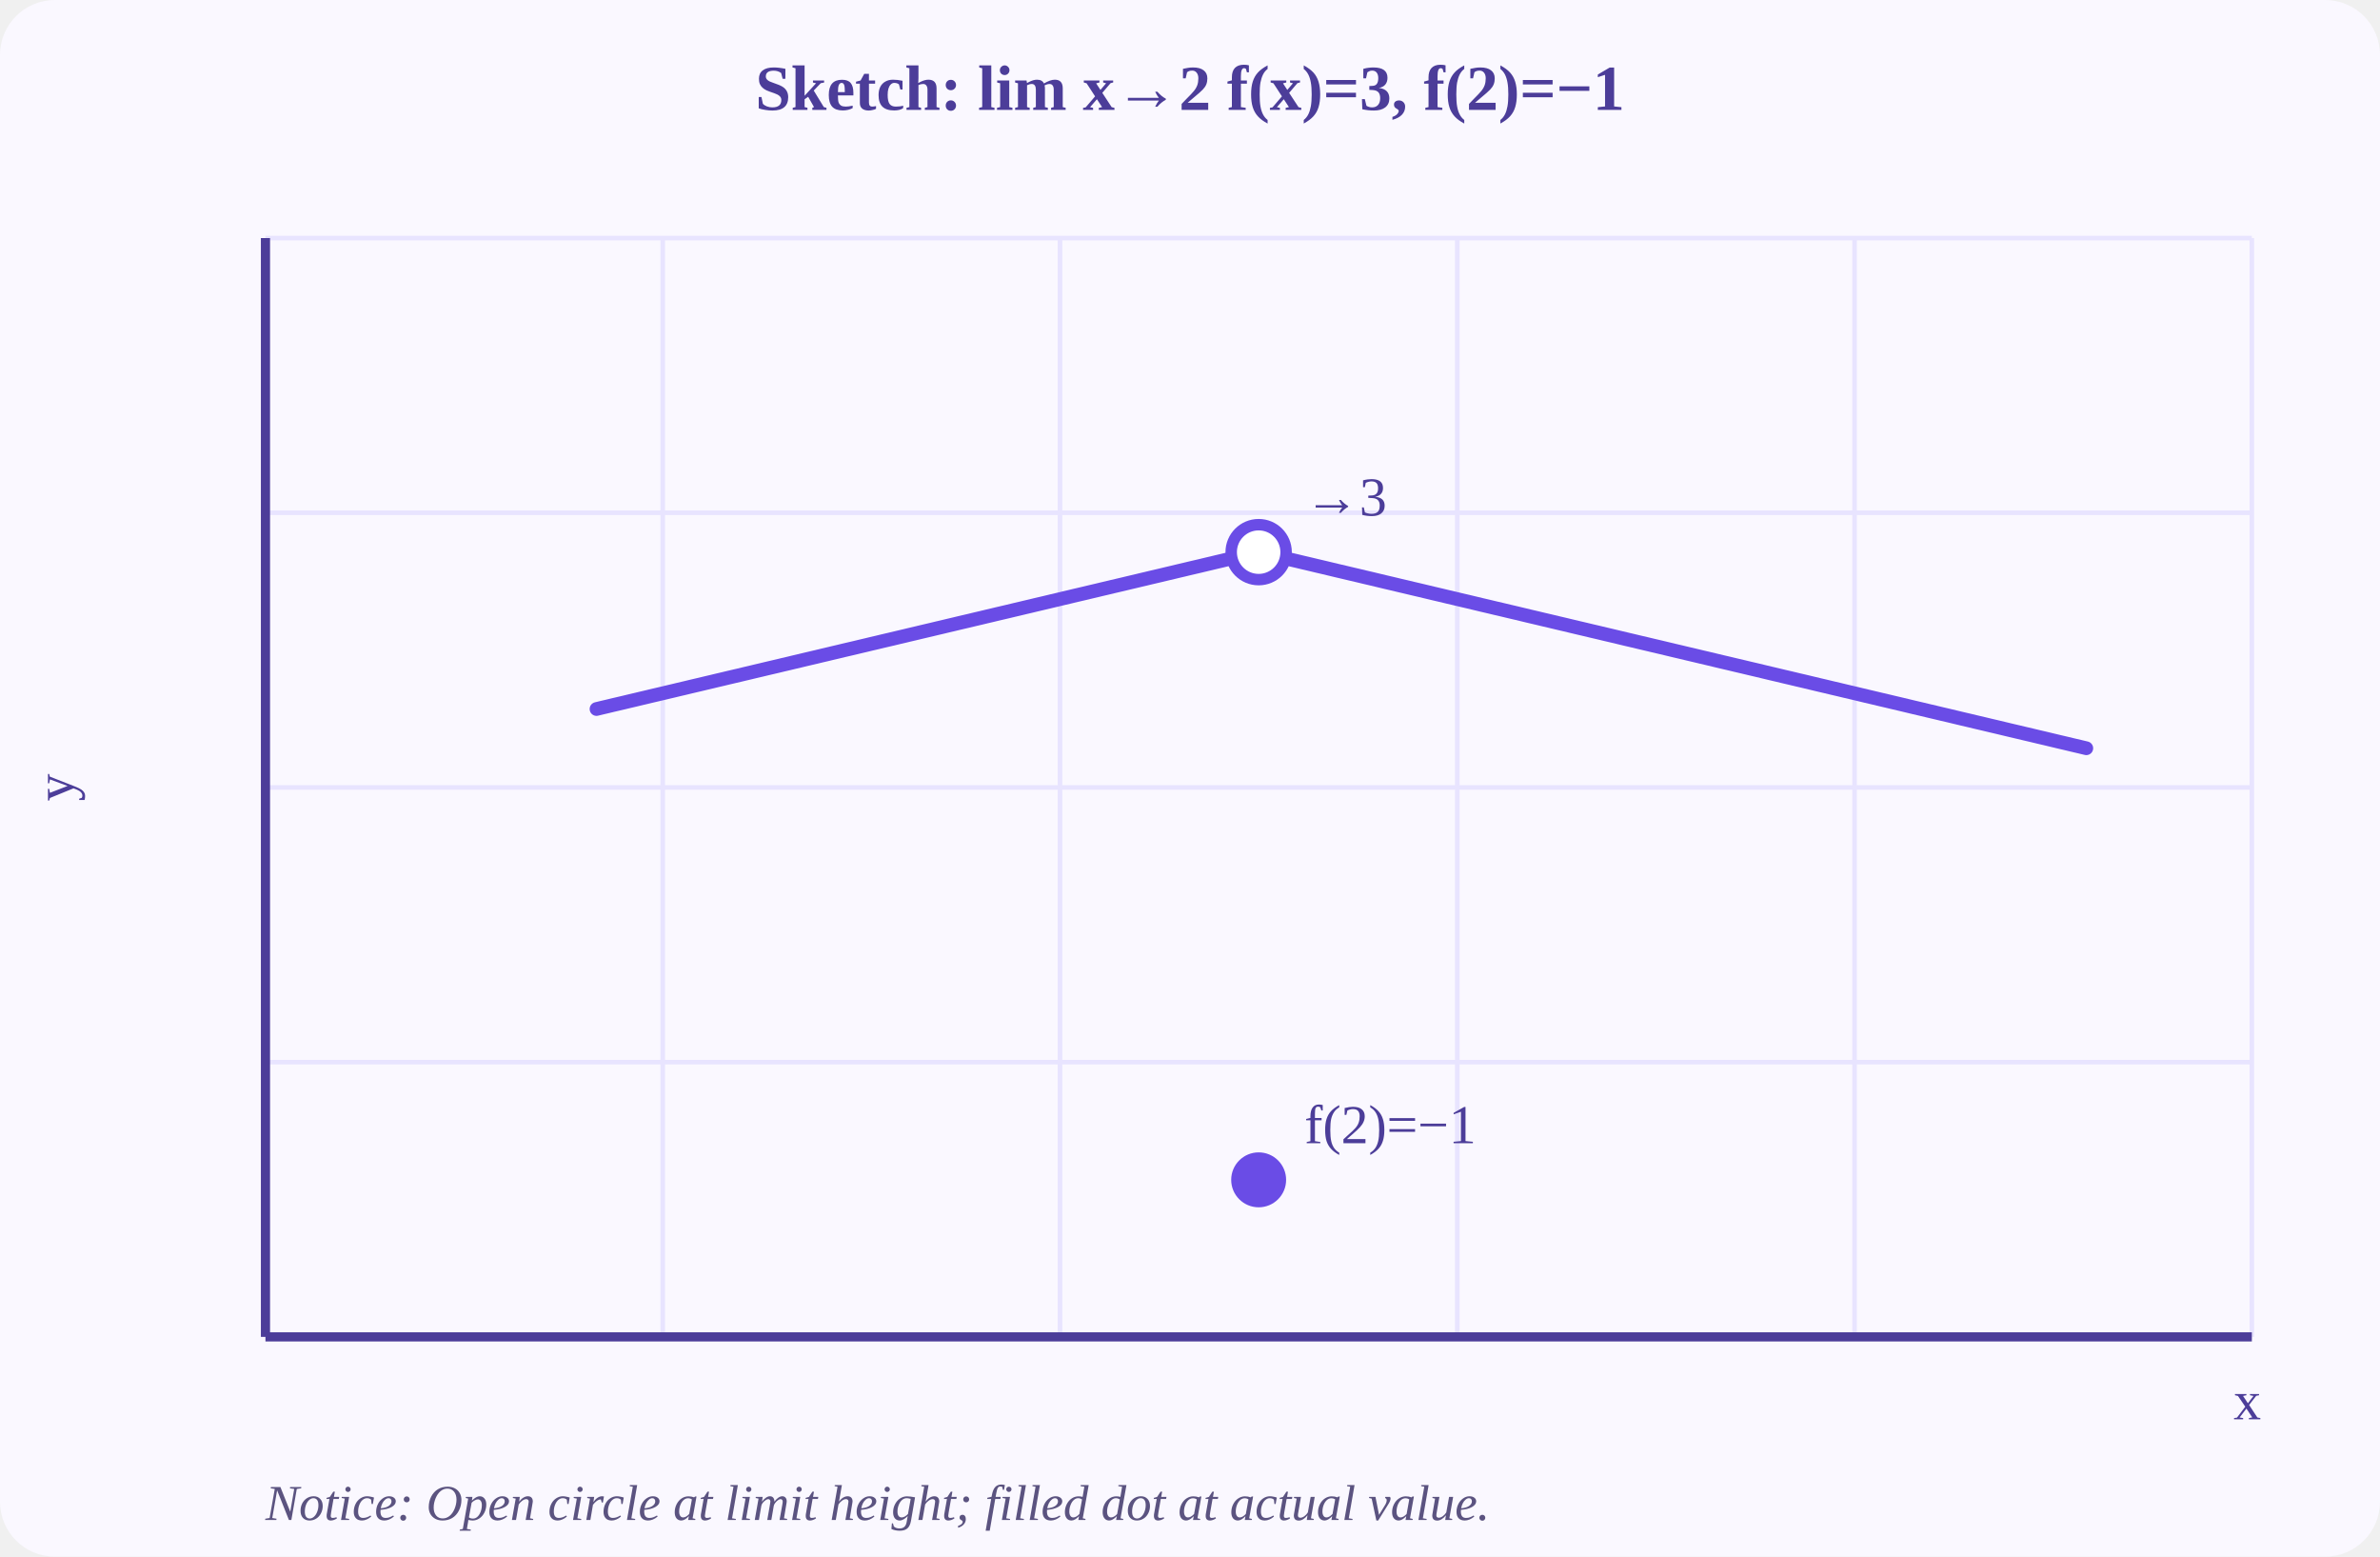
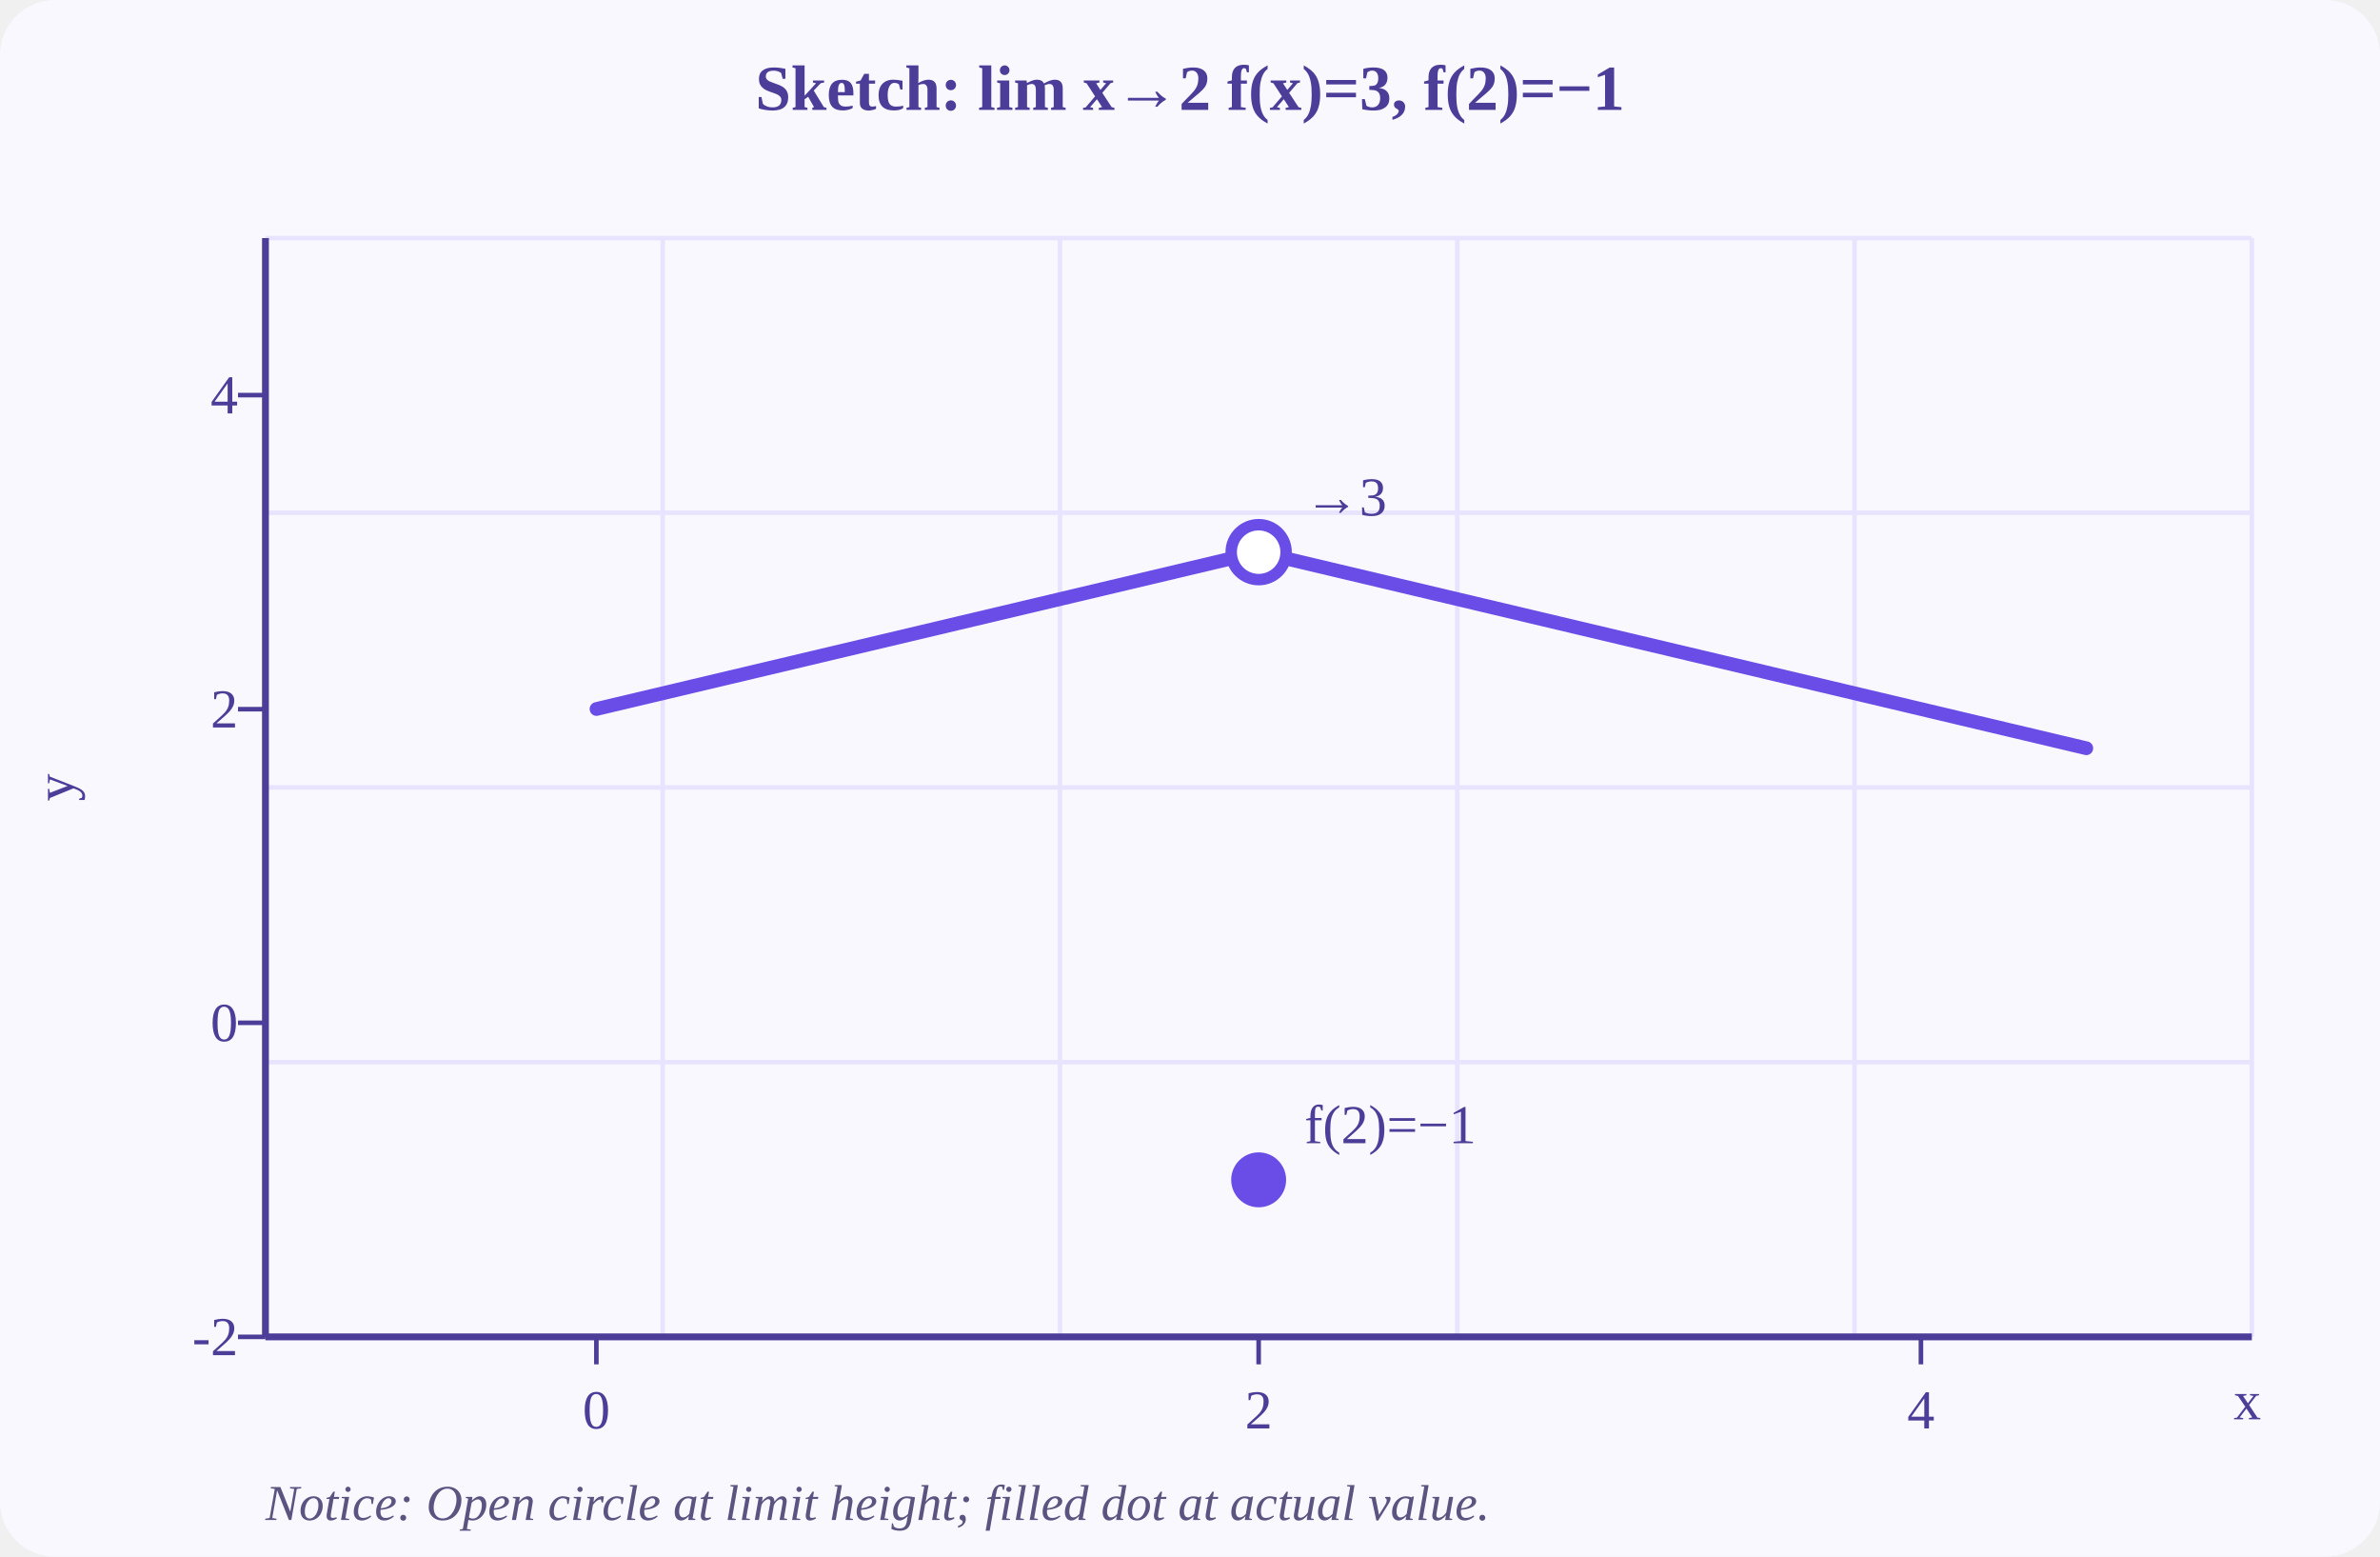
<svg xmlns="http://www.w3.org/2000/svg" viewBox="0 0 520 340" role="img" aria-label="Sketch: lim x→2 f(x)=3, f(2)=−1" class="ap-graph-svg">
  <rect width="520" height="340" fill="#faf8ff" rx="12" />
  <text x="260.0" y="24" text-anchor="middle" font-size="14" font-weight="700" fill="#4c3d99">Sketch: lim x→2 f(x)=3, f(2)=−1</text>
  <line x1="58.0" y1="52" x2="58.0" y2="292" stroke="#e8e4ff" stroke-width="1" />
  <line x1="144.8" y1="52" x2="144.8" y2="292" stroke="#e8e4ff" stroke-width="1" />
  <line x1="231.6" y1="52" x2="231.6" y2="292" stroke="#e8e4ff" stroke-width="1" />
  <line x1="318.4" y1="52" x2="318.4" y2="292" stroke="#e8e4ff" stroke-width="1" />
  <line x1="405.2" y1="52" x2="405.2" y2="292" stroke="#e8e4ff" stroke-width="1" />
  <line x1="492.0" y1="52" x2="492.0" y2="292" stroke="#e8e4ff" stroke-width="1" />
  <line x1="58" y1="52.0" x2="492" y2="52.0" stroke="#e8e4ff" stroke-width="1" />
  <line x1="58" y1="112.0" x2="492" y2="112.0" stroke="#e8e4ff" stroke-width="1" />
  <line x1="58" y1="172.0" x2="492" y2="172.0" stroke="#e8e4ff" stroke-width="1" />
  <line x1="58" y1="232.0" x2="492" y2="232.0" stroke="#e8e4ff" stroke-width="1" />
  <line x1="58" y1="292.0" x2="492" y2="292.0" stroke="#e8e4ff" stroke-width="1" />
-   <line x1="58" y1="292" x2="492" y2="292" stroke="#4c3d99" stroke-width="2" />
-   <line x1="58" y1="52" x2="58" y2="292" stroke="#4c3d99" stroke-width="2" />
+   <line x1="58" y1="292" x2="492" y2="292" stroke="#4c3d99" stroke-width="1.5" />
+   <line x1="58" y1="52" x2="58" y2="292" stroke="#4c3d99" stroke-width="1.5" />
+   <line x1="130.3" y1="292.0" x2="130.3" y2="298.0" stroke="#4c3d99" stroke-width="1" />
+   <text x="130.3" y="312.0" text-anchor="middle" font-size="12" fill="#4c3d99">0</text>
+   <line x1="275.0" y1="292.0" x2="275.0" y2="298.0" stroke="#4c3d99" stroke-width="1" />
+   <text x="275.0" y="312.0" text-anchor="middle" font-size="12" fill="#4c3d99">2</text>
+   <line x1="419.7" y1="292.0" x2="419.7" y2="298.0" stroke="#4c3d99" stroke-width="1" />
+   <text x="419.7" y="312.0" text-anchor="middle" font-size="12" fill="#4c3d99">4</text>
+   <line x1="52.0" y1="292.0" x2="58.0" y2="292.0" stroke="#4c3d99" stroke-width="1" />
+   <text x="52.0" y="296.0" text-anchor="end" font-size="12" fill="#4c3d99">-2</text>
+   <line x1="52.0" y1="223.4" x2="58.0" y2="223.4" stroke="#4c3d99" stroke-width="1" />
+   <text x="52.0" y="227.4" text-anchor="end" font-size="12" fill="#4c3d99">0</text>
+   <line x1="52.0" y1="154.9" x2="58.0" y2="154.9" stroke="#4c3d99" stroke-width="1" />
+   <text x="52.0" y="158.9" text-anchor="end" font-size="12" fill="#4c3d99">2</text>
+   <line x1="52.0" y1="86.3" x2="58.0" y2="86.3" stroke="#4c3d99" stroke-width="1" />
+   <text x="52.0" y="90.3" text-anchor="end" font-size="12" fill="#4c3d99">4</text>
  <text x="494.0" y="310.0" text-anchor="end" font-size="12" fill="#4c3d99">x</text>
  <text x="16" y="172.0" text-anchor="middle" font-size="12" fill="#4c3d99" transform="rotate(-90 16 172.0)">y</text>
  <polyline points="130.33,154.86 131.53,154.57 132.73,154.29 133.93,154.00 135.13,153.72 136.33,153.44 137.53,153.15 138.73,152.87 139.93,152.58 141.13,152.30 142.33,152.01 143.53,151.73 144.73,151.45 145.93,151.16 147.13,150.88 148.33,150.59 149.53,150.31 150.73,150.02 151.92,149.74 153.12,149.46 154.32,149.17 155.52,148.89 156.72,148.60 157.92,148.32 159.12,148.03 160.32,147.75 161.52,147.47 162.72,147.18 163.92,146.90 165.12,146.61 166.32,146.33 167.52,146.04 168.72,145.76 169.92,145.48 171.12,145.19 172.32,144.91 173.52,144.62 174.72,144.34 175.92,144.05 177.11,143.77 178.31,143.49 179.51,143.20 180.71,142.92 181.91,142.63 183.11,142.35 184.31,142.06 185.51,141.78 186.71,141.50 187.91,141.21 189.11,140.93 190.31,140.64 191.51,140.36 192.71,140.07 193.91,139.79 195.11,139.51 196.31,139.22 197.51,138.94 198.71,138.65 199.91,138.37 201.11,138.08 202.30,137.80 203.50,137.52 204.70,137.23 205.90,136.95 207.10,136.66 208.30,136.38 209.50,136.09 210.70,135.81 211.90,135.53 213.10,135.24 214.30,134.96 215.50,134.67 216.70,134.39 217.90,134.10 219.10,133.82 220.30,133.54 221.50,133.25 222.70,132.97 223.90,132.68 225.10,132.40 226.30,132.11 227.50,131.83 228.69,131.55 229.89,131.26 231.09,130.98 232.29,130.69 233.49,130.41 234.69,130.12 235.89,129.84 237.09,129.56 238.29,129.27 239.49,128.99 240.69,128.70 241.89,128.42 243.09,128.13 244.29,127.85 245.49,127.57 246.69,127.28 247.89,127.00 249.09,126.71 250.29,126.43 251.49,126.14 252.69,125.86 253.88,125.58 255.08,125.29 256.28,125.01 257.48,124.72 258.68,124.44 259.88,124.15 261.08,123.87 262.28,123.59 263.48,123.30 264.68,123.02 265.88,122.73 267.08,122.45 268.28,122.16 269.48,121.88 270.68,121.60 271.88,121.31 273.08,121.03 274.28,120.74" fill="none" stroke="#6a4ce6" stroke-width="3" stroke-linecap="round" />
  <polyline points="275.72,120.74 277.22,121.10 278.73,121.45 280.23,121.81 281.73,122.17 283.23,122.52 284.73,122.88 286.23,123.23 287.73,123.59 289.23,123.94 290.73,124.30 292.23,124.66 293.73,125.01 295.24,125.37 296.74,125.72 298.24,126.08 299.74,126.43 301.24,126.79 302.74,127.15 304.24,127.50 305.74,127.86 307.24,128.21 308.74,128.57 310.24,128.92 311.75,129.28 313.25,129.64 314.75,129.99 316.25,130.35 317.75,130.70 319.25,131.06 320.75,131.41 322.25,131.77 323.75,132.13 325.25,132.48 326.75,132.84 328.26,133.19 329.76,133.55 331.26,133.90 332.76,134.26 334.26,134.62 335.76,134.97 337.26,135.33 338.76,135.68 340.26,136.04 341.76,136.39 343.26,136.75 344.77,137.11 346.27,137.46 347.77,137.82 349.27,138.17 350.77,138.53 352.27,138.88 353.77,139.24 355.27,139.60 356.77,139.95 358.27,140.31 359.77,140.66 361.28,141.02 362.78,141.37 364.28,141.73 365.78,142.09 367.28,142.44 368.78,142.80 370.28,143.15 371.78,143.51 373.28,143.86 374.78,144.22 376.28,144.58 377.79,144.93 379.29,145.29 380.79,145.64 382.29,146.00 383.79,146.35 385.29,146.71 386.79,147.07 388.29,147.42 389.79,147.78 391.29,148.13 392.79,148.49 394.30,148.84 395.80,149.20 397.30,149.56 398.80,149.91 400.30,150.27 401.80,150.62 403.30,150.98 404.80,151.33 406.30,151.69 407.80,152.05 409.30,152.40 410.81,152.76 412.31,153.11 413.81,153.47 415.31,153.82 416.81,154.18 418.31,154.54 419.81,154.89 421.31,155.25 422.81,155.60 424.31,155.96 425.82,156.31 427.32,156.67 428.82,157.03 430.32,157.38 431.82,157.74 433.32,158.09 434.82,158.45 436.32,158.80 437.82,159.16 439.32,159.52 440.82,159.87 442.33,160.23 443.83,160.58 445.33,160.94 446.83,161.29 448.33,161.65 449.83,162.01 451.33,162.36 452.83,162.72 454.33,163.07 455.83,163.43" fill="none" stroke="#6a4ce6" stroke-width="3" stroke-linecap="round" />
  <circle cx="275.0" cy="120.6" r="6" fill="#fff" stroke="#6a4ce6" stroke-width="2.5" />
  <text x="285.0" y="112.6" font-size="12" fill="#4c3d99">→3</text>
  <circle cx="275.0" cy="257.7" r="6" fill="#6a4ce6" />
  <text x="285.0" y="249.7" font-size="12" fill="#4c3d99">f(2)=−1</text>
  <text x="58" y="332" font-size="11" fill="#5b5380" font-style="italic">Notice: Open circle at limit height; filled dot at actual value.</text>
</svg>
